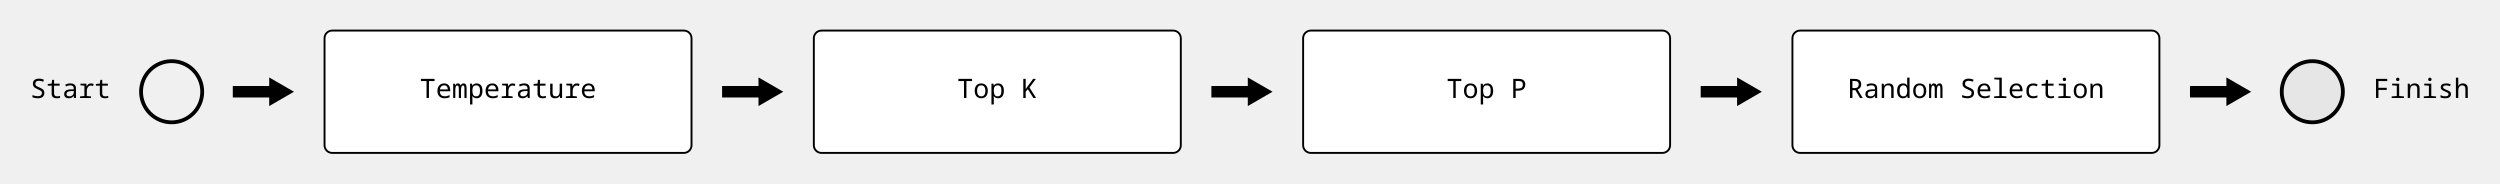
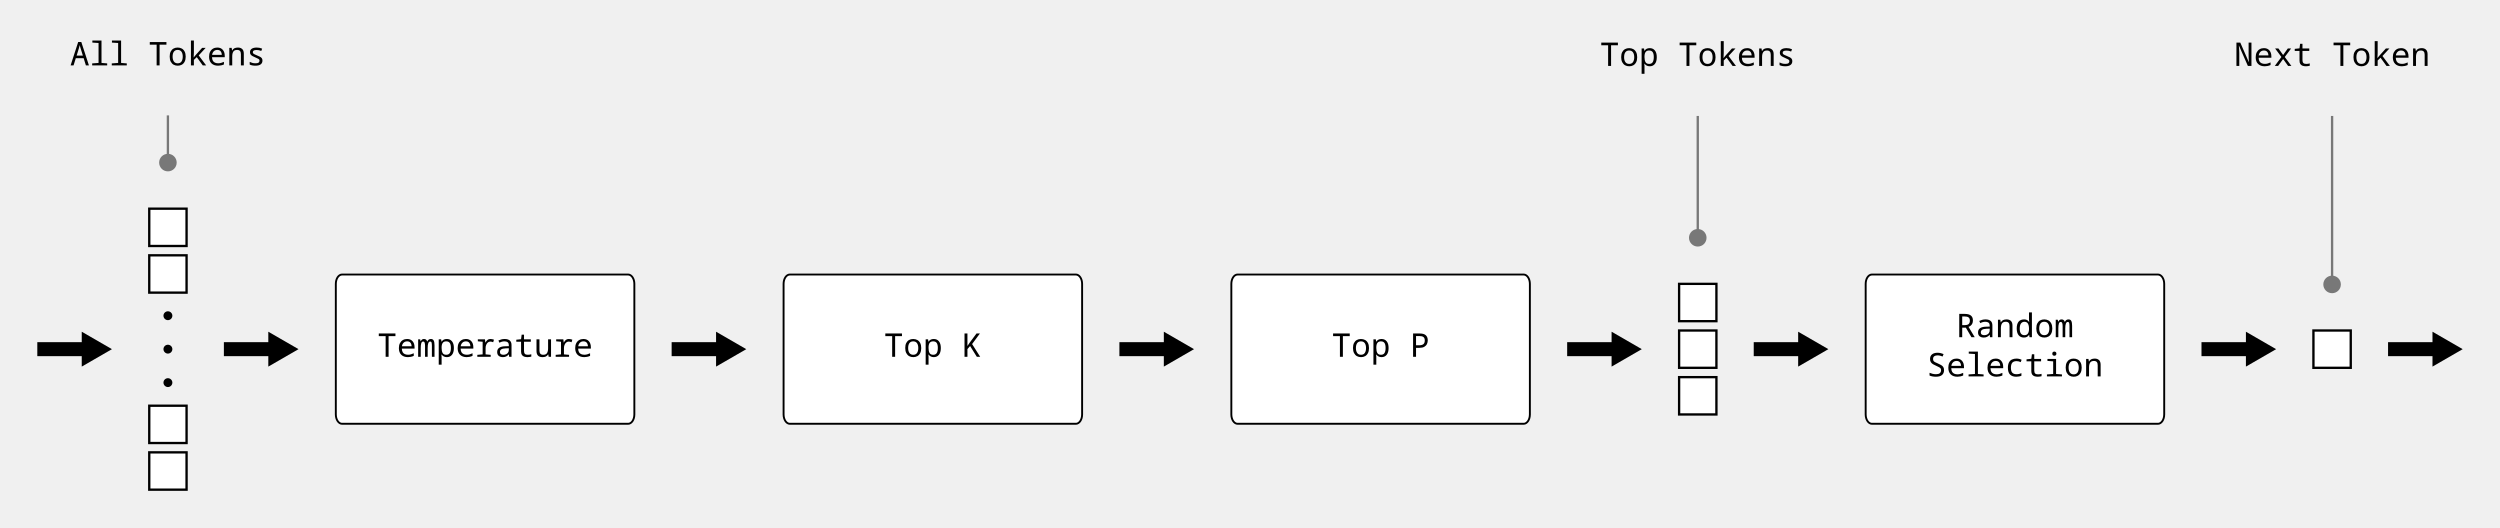
- <svg xmlns="http://www.w3.org/2000/svg" id="Layer_1" viewBox="0 0 1308 96">
+ <svg xmlns="http://www.w3.org/2000/svg" id="Layer_1" viewBox="0 0 1072 226">
  <defs>
    <style>
-       .cls-1 {
+       .cls-1, .cls-2 {
+         isolation: isolate;
+       }
+ 
+       .cls-1, .cls-3 {
+         font-family: NotoSansMono-Regular, 'Noto Sans Mono';
+         font-size: 14px;
+         font-variation-settings: 'wght' 400, 'wdth' 100;
+       }
+ 
+       .cls-4, .cls-5, .cls-6, .cls-7 {
        fill: #fff;
      }

-       .cls-1, .cls-2, .cls-3, .cls-4 {
+       .cls-4, .cls-5, .cls-6, .cls-7, .cls-8, .cls-9 {
        stroke: #000;
        stroke-miterlimit: 10;
      }

-       .cls-2 {
-         fill: #e6e6e6;
+       .cls-5 {
+         stroke-width: .82px;
      }

-       .cls-2, .cls-3 {
-         stroke-width: 2px;
+       .cls-6 {
+         stroke-width: .82px;
      }

-       .cls-3, .cls-4 {
+       .cls-7 {
+         stroke-width: .82px;
+       }
+ 
+       .cls-8, .cls-9 {
        fill: none;
      }

-       .cls-4 {
-         stroke-width: 6px;
+       .cls-10 {
+         opacity: .5;
      }

-       .cls-5 {
-         font-family: NotoSansMono-Regular, 'Noto Sans Mono';
-         font-size: 14px;
-         font-variation-settings: 'wght' 400, 'wdth' 100;
+       .cls-9 {
+         stroke-width: 6px;
      }
    </style>
  </defs>
  <g>
-     <rect class="cls-1" x="169.8" y="16" width="192" height="64" rx="4" ry="4" />
-     <text class="cls-5" transform="translate(219.6 51.28)">
-       <tspan x="0" y="0">Temperature</tspan>
-     </text>
+     <path class="cls-6" d="M146.67,117.72h122.67c1.47,0,2.67,1.79,2.67,4v56c0,2.21-1.19,4-2.67,4h-122.67c-1.47,0-2.67-1.79-2.67-4v-56c0-2.21,1.19-4,2.67-4Z" />
+     <g class="cls-2">
+       <text class="cls-1" transform="translate(161.8 153)">
+         <tspan x="0" y="0">Temperature</tspan>
+       </text>
+     </g>
  </g>
-   <circle class="cls-3" cx="89.8" cy="48" r="16" />
-   <text class="cls-5" transform="translate(15.8 51.28)">
-     <tspan x="0" y="0">Start</tspan>
+   <g>
+     <line class="cls-9" x1="96" y1="149.72" x2="117.24" y2="149.72" />
+     <polygon points="115.05 157.2 128 149.72 115.05 142.24 115.05 157.2" />
+   </g>
+   <g>
+     <path class="cls-7" d="M338.67,117.72h122.67c1.47,0,2.67,1.79,2.67,4v56c0,2.21-1.19,4-2.67,4h-122.67c-1.47,0-2.67-1.79-2.67-4v-56c0-2.21,1.19-4,2.67-4Z" />
+     <g class="cls-2">
+       <text class="cls-1" transform="translate(379 153)">
+         <tspan x="0" y="0">Top K</tspan>
+       </text>
+     </g>
+   </g>
+   <g>
+     <path class="cls-7" d="M530.67,117.72h122.67c1.47,0,2.67,1.79,2.67,4v56c0,2.21-1.19,4-2.67,4h-122.67c-1.47,0-2.67-1.79-2.67-4v-56c0-2.21,1.19-4,2.67-4Z" />
+     <g class="cls-2">
+       <text class="cls-1" transform="translate(571 153)">
+         <tspan x="0" y="0">Top P</tspan>
+       </text>
+     </g>
+   </g>
+   <g>
+     <line class="cls-9" x1="288" y1="149.72" x2="309.24" y2="149.72" />
+     <polygon points="307.05 157.2 320 149.72 307.05 142.24 307.05 157.2" />
+   </g>
+   <g>
+     <line class="cls-9" x1="480" y1="149.72" x2="501.24" y2="149.72" />
+     <polygon points="499.05 157.2 512 149.72 499.05 142.24 499.05 157.2" />
+   </g>
+   <g>
+     <line class="cls-9" x1="672" y1="149.72" x2="693.24" y2="149.72" />
+     <polygon points="691.05 157.2 704 149.72 691.05 142.24 691.05 157.2" />
+   </g>
+   <g>
+     <line class="cls-9" x1="944" y1="149.72" x2="965.24" y2="149.72" />
+     <polygon points="963.05 157.2 976 149.72 963.05 142.24 963.05 157.2" />
+   </g>
+   <g>
+     <path class="cls-5" d="M802.67,117.72h122.67c1.47,0,2.67,1.79,2.67,4v56c0,2.21-1.19,4-2.67,4h-122.67c-1.47,0-2.67-1.79-2.67-4v-56c0-2.21,1.19-4,2.67-4Z" />
+     <g class="cls-2">
+       <text class="cls-1" transform="translate(838.8 144.6)">
+         <tspan x="0" y="0">Random</tspan>
+         <tspan x="-12.6" y="16.8">Selection</tspan>
+       </text>
+     </g>
+   </g>
+   <text class="cls-3" transform="translate(30 28.03)">
+     <tspan x="0" y="0">All Tokens</tspan>
+   </text>
+   <g class="cls-10">
+     <g>
+       <line class="cls-8" x1="72" y1="69.91" x2="72" y2="49.48" />
+       <path d="M75.76,69.72c0,2.08-1.68,3.76-3.76,3.76s-3.76-1.68-3.76-3.76,1.68-3.76,3.76-3.76,3.76,1.68,3.76,3.76Z" />
+     </g>
+   </g>
+   <g>
+     <g>
+       <rect class="cls-4" x="64" y="89.48" width="16" height="16" />
+       <rect class="cls-4" x="64" y="109.48" width="16" height="16" />
+     </g>
+     <g>
+       <rect class="cls-4" x="64" y="173.97" width="16" height="16" />
+       <rect class="cls-4" x="64" y="193.97" width="16" height="16" />
+     </g>
+     <g>
+       <g id="glyph-0-0">
+         <path d="M73.91,135.37c0-1.03-.86-1.89-1.91-1.89s-1.91.86-1.91,1.89.86,1.91,1.91,1.91,1.91-.86,1.91-1.91Z" />
+       </g>
+       <g id="glyph-0-0-2" data-name="glyph-0-0">
+         <path d="M73.91,149.71c0-1.03-.86-1.89-1.91-1.89s-1.91.86-1.91,1.89.86,1.91,1.91,1.91,1.91-.86,1.91-1.91Z" />
+       </g>
+       <g id="glyph-0-0-3" data-name="glyph-0-0">
+         <path d="M73.91,164.06c0-1.03-.86-1.89-1.91-1.89s-1.91.86-1.91,1.89.86,1.91,1.91,1.91,1.91-.86,1.91-1.91Z" />
+       </g>
+     </g>
+   </g>
+   <text class="cls-3" transform="translate(686 28.28)">
+     <tspan x="0" y="0">Top Tokens</tspan>
  </text>
  <g>
-     <line class="cls-4" x1="121.8" y1="48" x2="143.04" y2="48" />
-     <polygon points="140.85 55.48 153.8 48 140.85 40.52 140.85 55.48" />
-   </g>
-   <circle class="cls-2" cx="1209.8" cy="48" r="16" />
-   <text class="cls-5" transform="translate(1241.8 51.28)">
-     <tspan x="0" y="0">Finish</tspan>
-   </text>
-   <g>
-     <rect class="cls-1" x="425.8" y="16" width="192" height="64" rx="4" ry="4" />
-     <text class="cls-5" transform="translate(500.8 51.28)">
-       <tspan x="0" y="0">Top K</tspan>
-     </text>
+     <rect class="cls-4" x="720" y="121.72" width="16" height="16" />
+     <rect class="cls-4" x="720" y="141.72" width="16" height="16" />
+     <rect class="cls-4" x="720" y="161.72" width="16" height="16" />
  </g>
  <g>
-     <rect class="cls-1" x="681.8" y="16" width="192" height="64" rx="4" ry="4" />
-     <text class="cls-5" transform="translate(756.8 51.28)">
-       <tspan x="0" y="0">Top P</tspan>
-     </text>
+     <line class="cls-9" x1="16" y1="149.72" x2="37.24" y2="149.72" />
+     <polygon points="35.05 157.2 48 149.72 35.05 142.24 35.05 157.2" />
  </g>
  <g>
-     <line class="cls-4" x1="377.8" y1="48" x2="399.04" y2="48" />
-     <polygon points="396.85 55.48 409.8 48 396.85 40.52 396.85 55.48" />
+     <line class="cls-9" x1="752" y1="149.72" x2="773.24" y2="149.72" />
+     <polygon points="771.05 157.2 784 149.72 771.05 142.24 771.05 157.2" />
+   </g>
+   <rect class="cls-4" x="992" y="141.72" width="16" height="16" />
+   <text class="cls-3" transform="translate(958 28.28)">
+     <tspan x="0" y="0">Next Token</tspan>
+   </text>
+   <g class="cls-10">
+     <g>
+       <line class="cls-8" x1="728" y1="102.15" x2="728" y2="49.72" />
+       <path d="M731.76,101.96c0,2.08-1.68,3.76-3.76,3.76s-3.76-1.68-3.76-3.76,1.68-3.76,3.76-3.76,3.76,1.68,3.76,3.76Z" />
+     </g>
+   </g>
+   <g class="cls-10">
+     <g>
+       <line class="cls-8" x1="1000" y1="122.15" x2="1000" y2="49.72" />
+       <path d="M1003.76,121.96c0,2.08-1.68,3.76-3.76,3.76s-3.76-1.68-3.76-3.76,1.68-3.76,3.76-3.76,3.76,1.68,3.76,3.76Z" />
+     </g>
  </g>
  <g>
-     <line class="cls-4" x1="633.8" y1="48" x2="655.04" y2="48" />
-     <polygon points="652.85 55.48 665.8 48 652.85 40.52 652.85 55.48" />
-   </g>
-   <g>
-     <line class="cls-4" x1="889.8" y1="48" x2="911.04" y2="48" />
-     <polygon points="908.85 55.48 921.8 48 908.85 40.52 908.85 55.48" />
-   </g>
-   <g>
-     <line class="cls-4" x1="1145.8" y1="48" x2="1167.04" y2="48" />
-     <polygon points="1164.85 55.48 1177.8 48 1164.85 40.52 1164.85 55.48" />
-   </g>
-   <g>
-     <rect class="cls-1" x="937.8" y="16" width="192" height="64" rx="4" ry="4" />
-     <text class="cls-5" transform="translate(966.6 51.28)">
-       <tspan x="0" y="0">Random Selection</tspan>
-     </text>
+     <line class="cls-9" x1="1024" y1="149.72" x2="1045.24" y2="149.72" />
+     <polygon points="1043.05 157.2 1056 149.72 1043.05 142.24 1043.05 157.2" />
  </g>
</svg>
